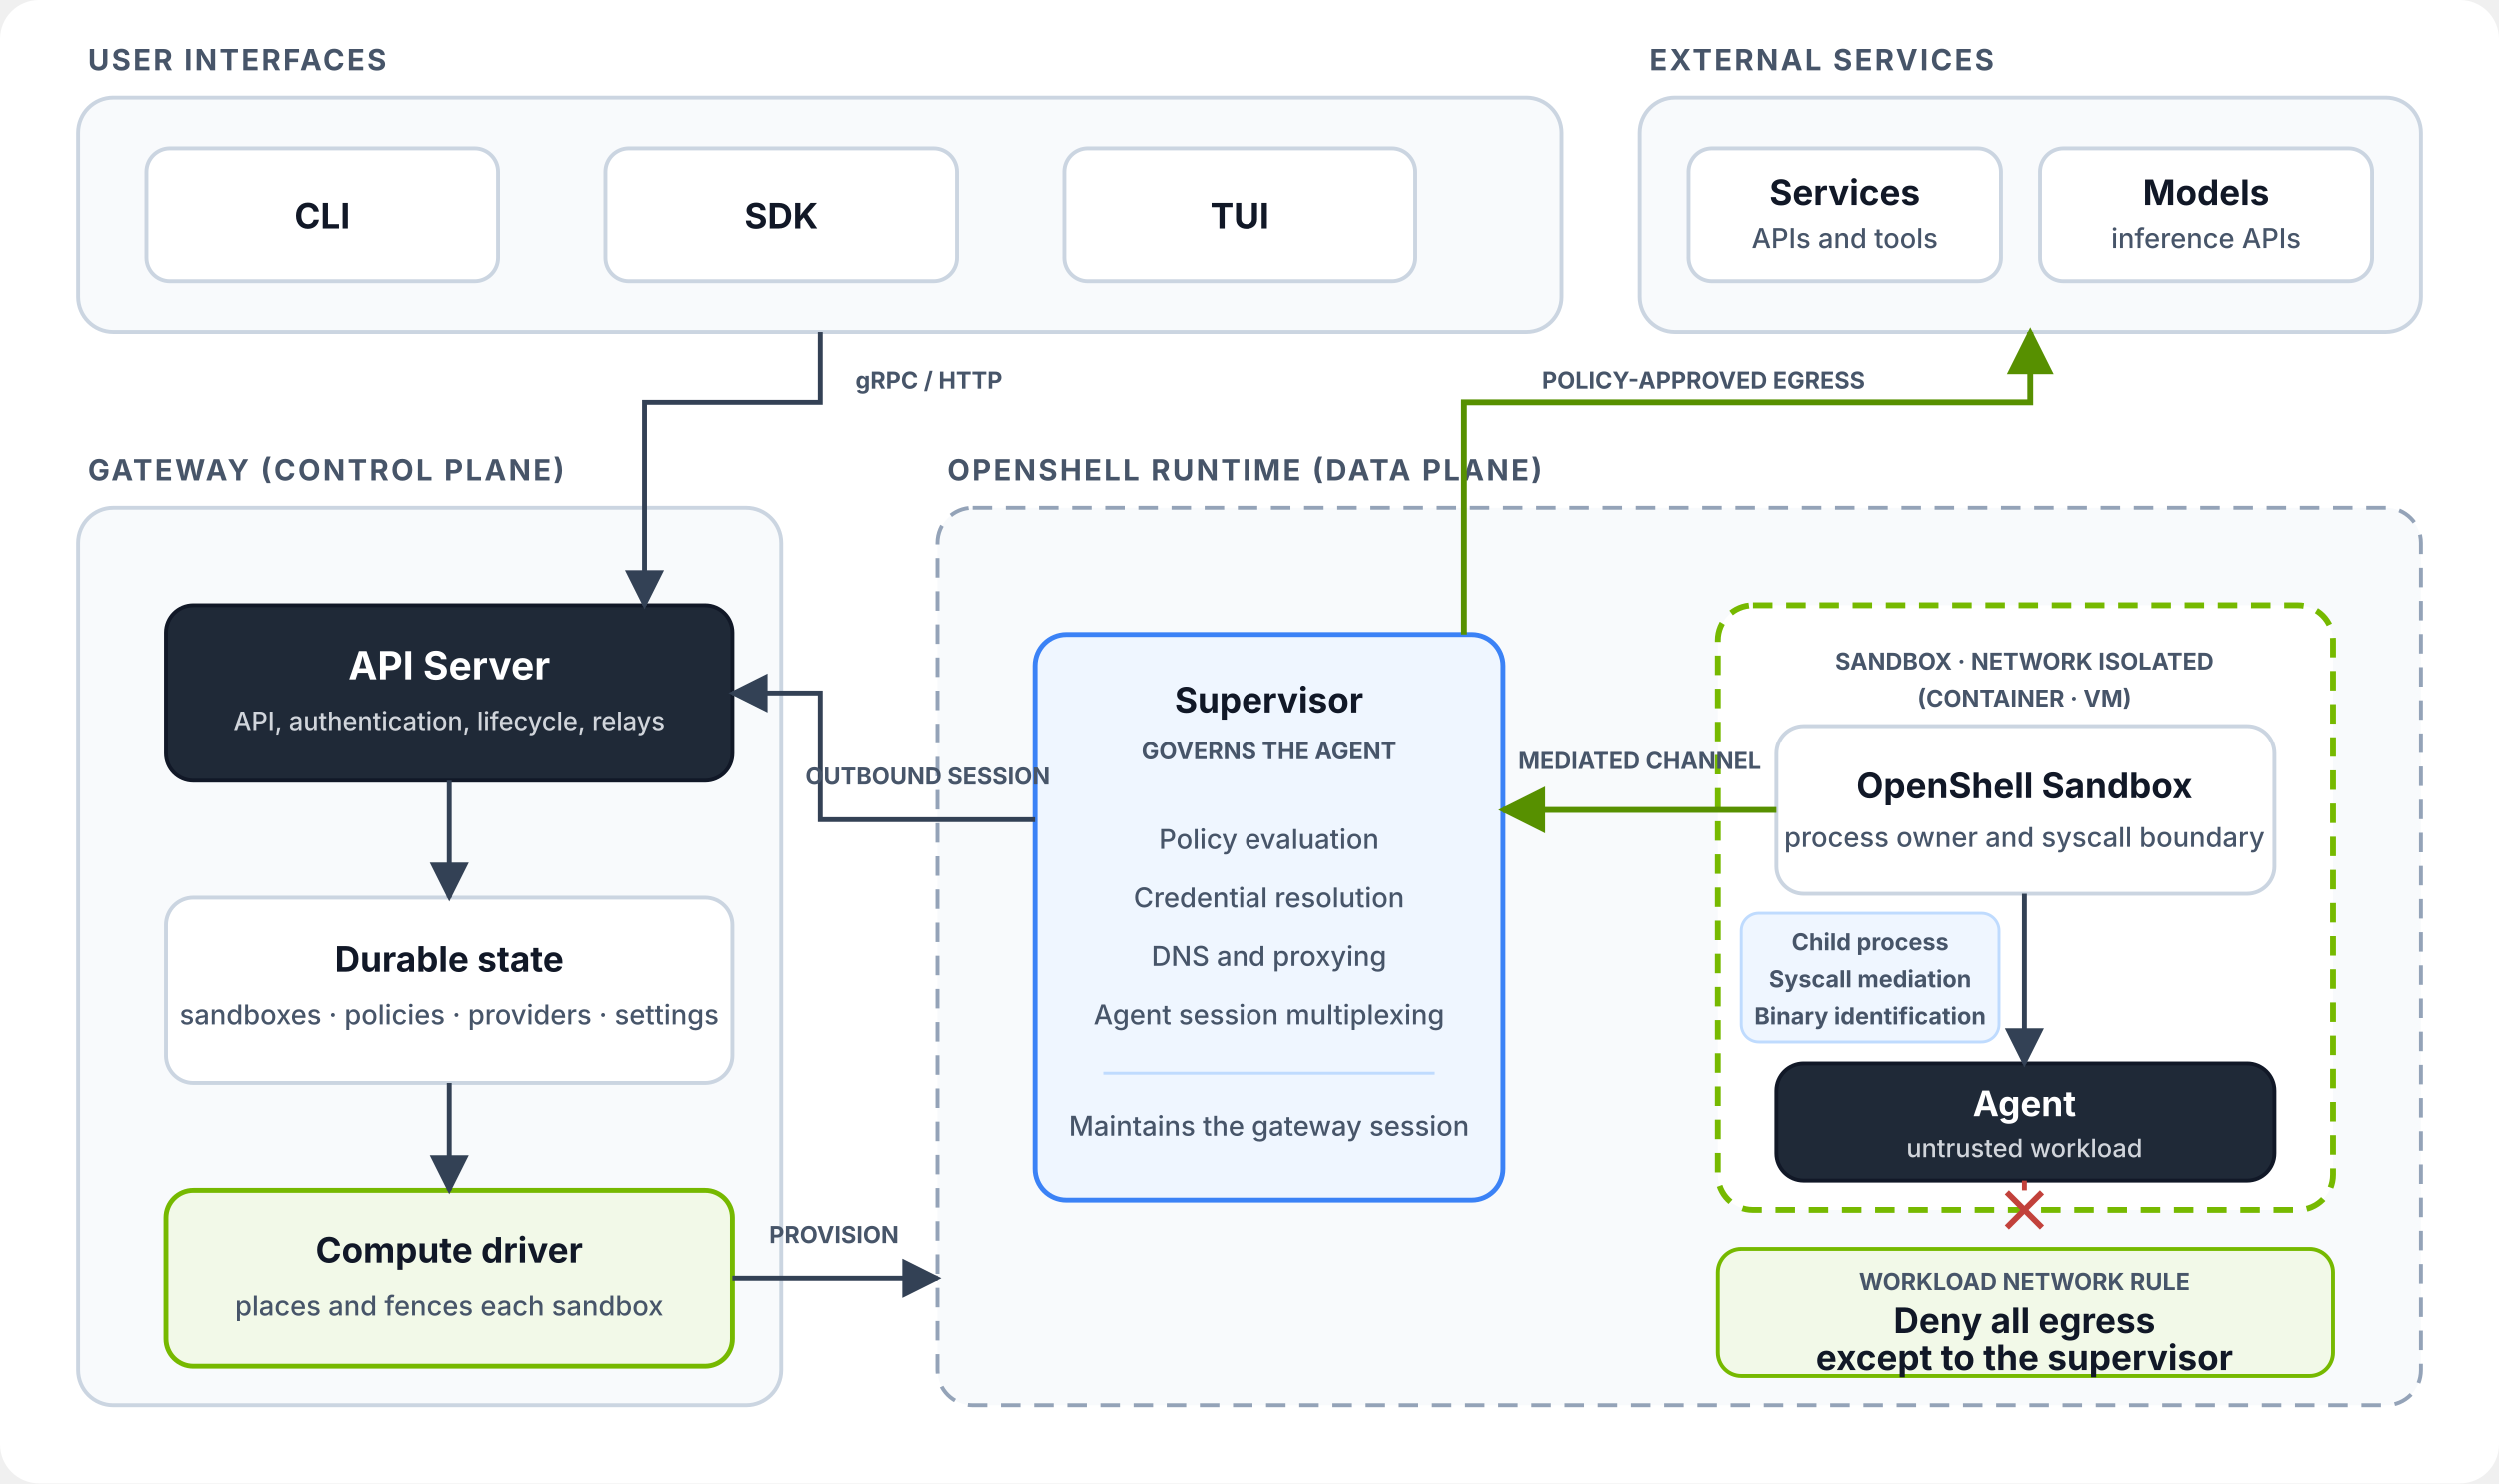
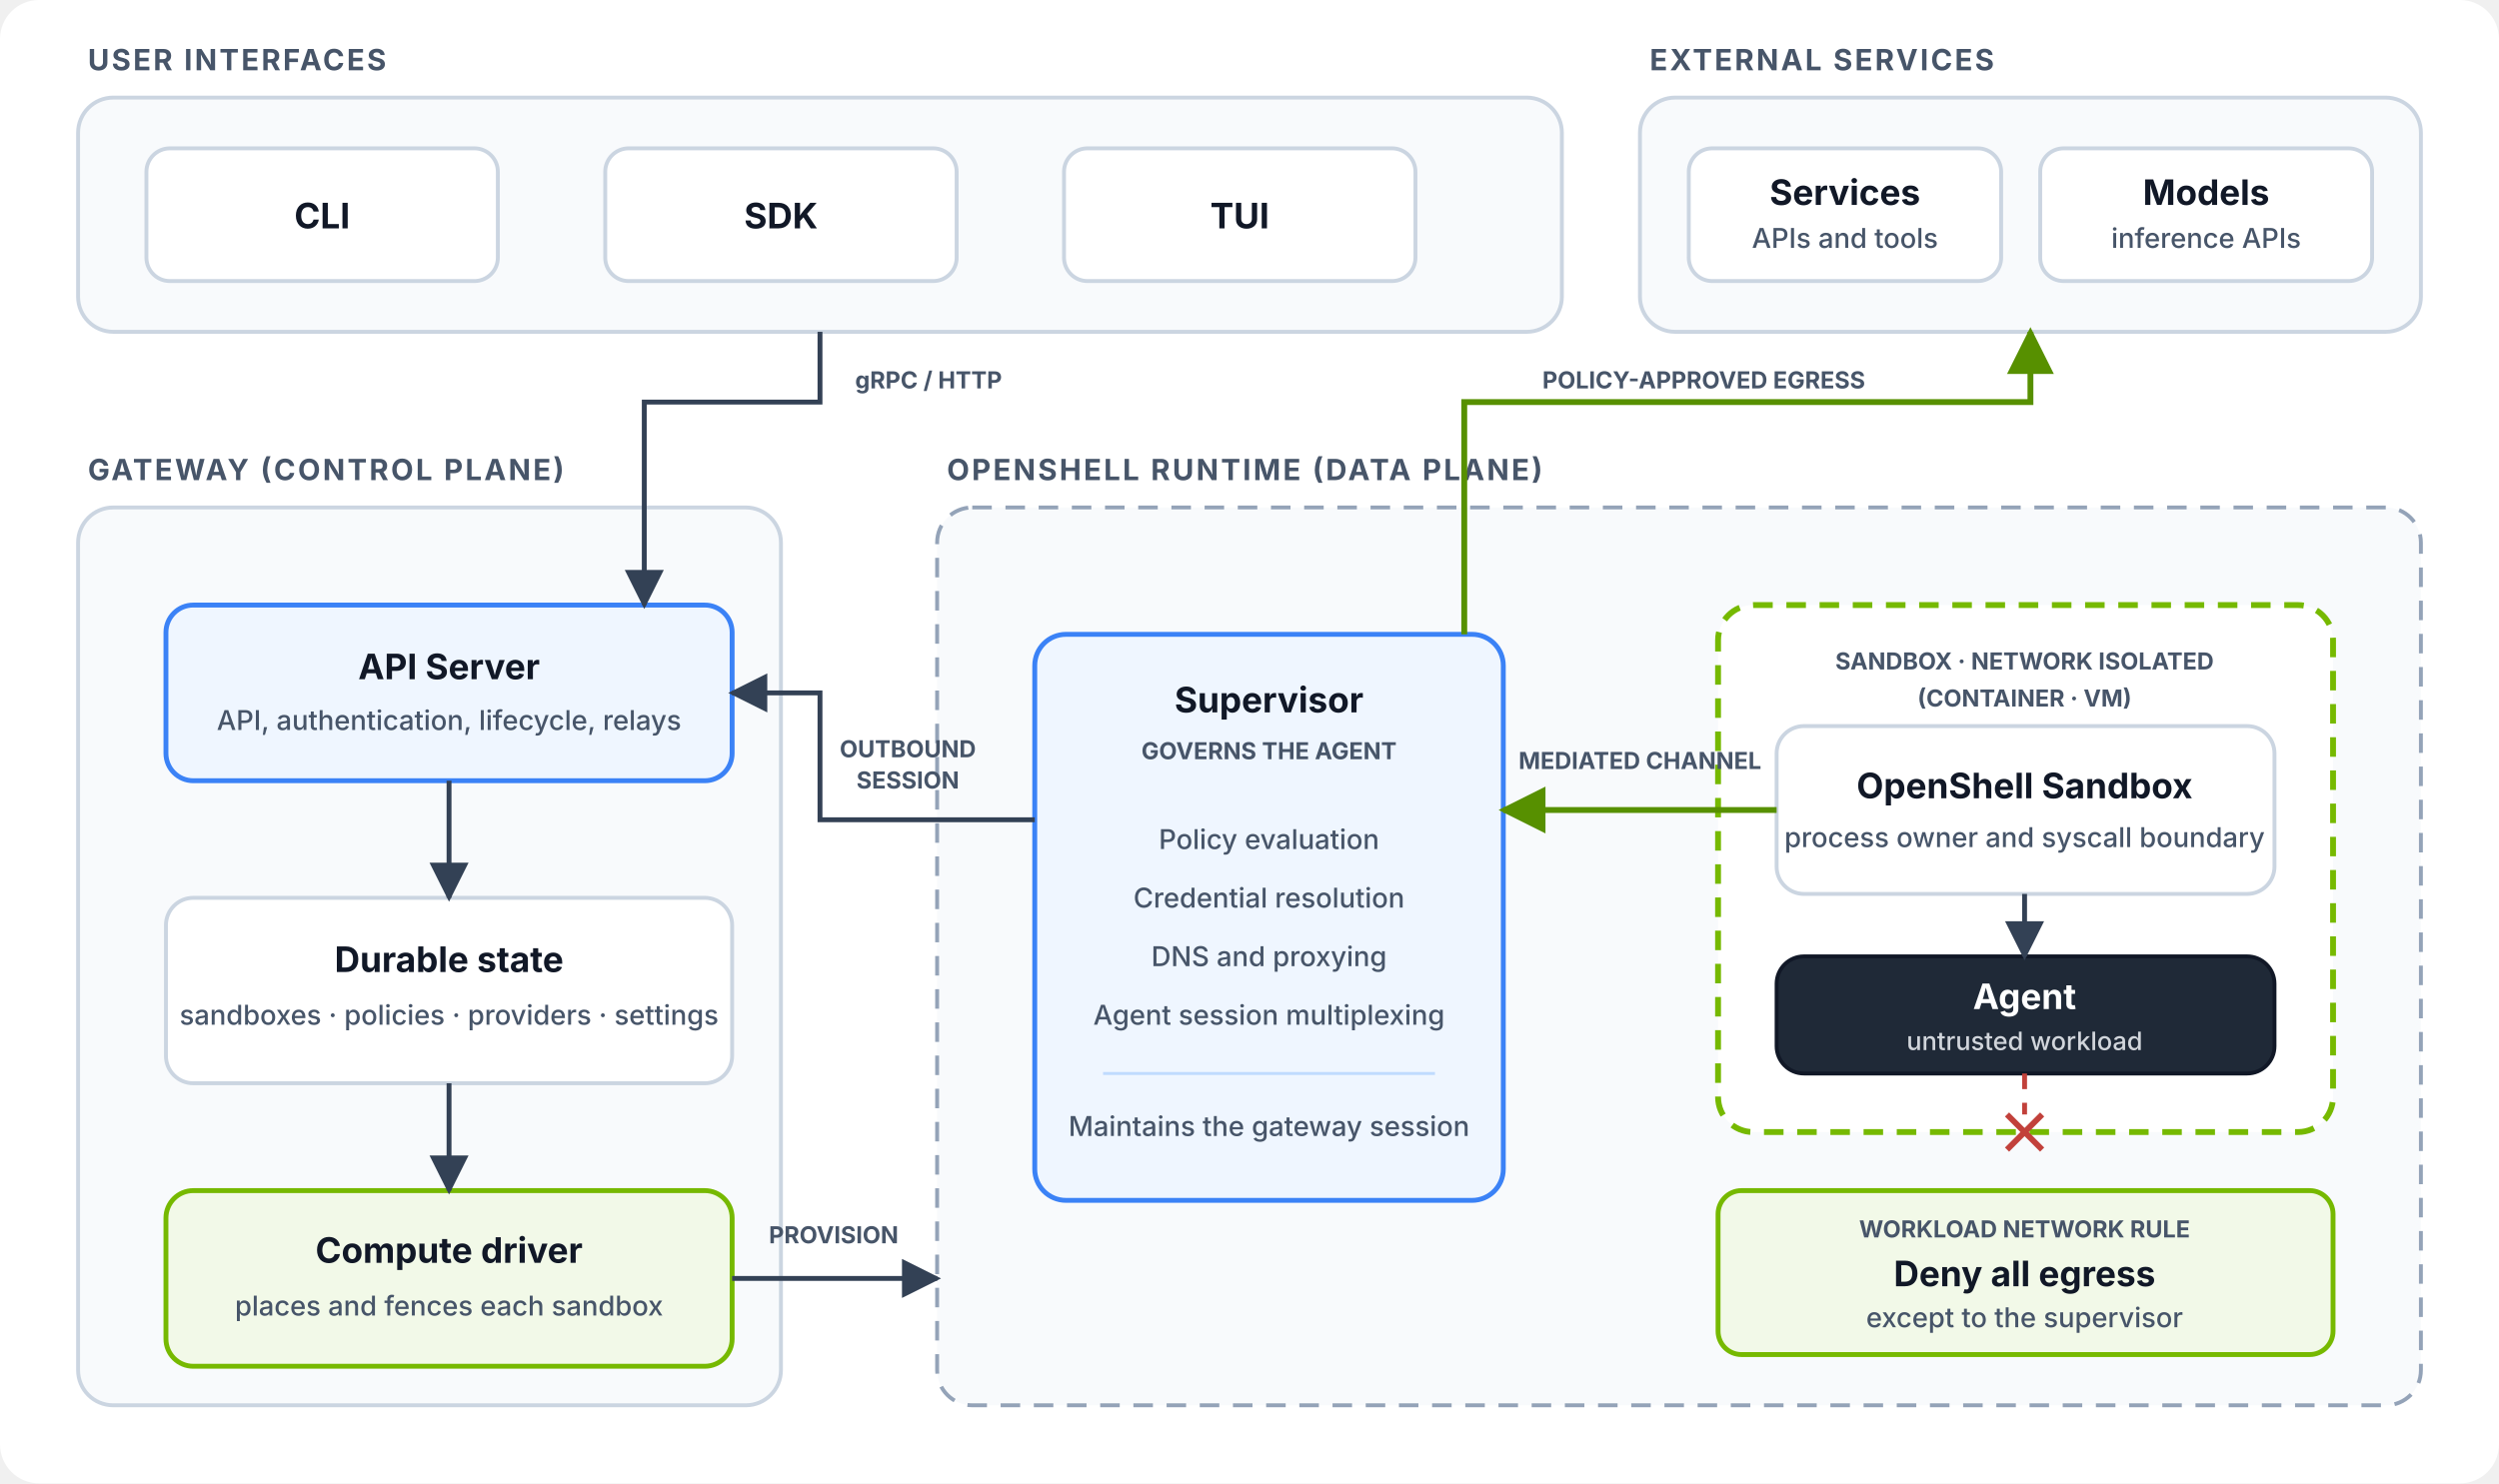
<svg xmlns="http://www.w3.org/2000/svg" width="1280" height="760" viewBox="0 0 1280 760" role="img" aria-labelledby="title desc">
  <defs>
    <marker id="arrow" viewBox="0 0 10 10" refX="9" refY="5" markerWidth="8" markerHeight="8" orient="auto-start-reverse">
      <path d="M 0 0 L 10 5 L 0 10 z" fill="#334155" />
    </marker>
    <marker id="arrow-green" viewBox="0 0 10 10" refX="9" refY="5" markerWidth="8" markerHeight="8" orient="auto-start-reverse">
      <path d="M 0 0 L 10 5 L 0 10 z" fill="#579000" />
    </marker>
    <style>
      .title { font: 700 28px -apple-system, BlinkMacSystemFont, "Segoe UI", sans-serif; fill: #111827; }
      .section { font: 700 15px -apple-system, BlinkMacSystemFont, "Segoe UI", sans-serif; fill: #475569; letter-spacing: .08em; }
      .label { font: 700 18px -apple-system, BlinkMacSystemFont, "Segoe UI", sans-serif; fill: #111827; }
      .small { font: 500 14px -apple-system, BlinkMacSystemFont, "Segoe UI", sans-serif; fill: #475569; }
      .tiny { font: 700 12px -apple-system, BlinkMacSystemFont, "Segoe UI", sans-serif; fill: #475569; }
      .box { fill: #ffffff; stroke: #cbd5e1; stroke-width: 2; }
      .soft { fill: #f8fafc; stroke: #cbd5e1; stroke-width: 2; }
      .green { fill: #f2f9e8; stroke: #76b900; stroke-width: 2.5; }
      .trusted { fill: #eff6ff; stroke: #3b82f6; stroke-width: 2.5; }
      .dark { fill: #1f2937; stroke: #111827; stroke-width: 2; }
      .line { fill: none; stroke: #334155; stroke-width: 2.5; marker-end: url(#arrow); }
      .flow { fill: none; stroke: #579000; stroke-width: 3; marker-end: url(#arrow-green); }
      .blocked { fill: none; stroke: #c2413b; stroke-width: 2.5; stroke-dasharray: 8 7; }
    </style>
  </defs>
  <rect width="1280" height="760" rx="20" fill="#ffffff" />
  <g transform="translate(0,-80)">
    <text x="45" y="116" class="section">USER INTERFACES</text>
    <rect x="40" y="130" width="760" height="120" rx="18" class="soft" />
    <rect x="75" y="156" width="180" height="68" rx="12" class="box" />
    <text x="165" y="197" text-anchor="middle" class="label">CLI</text>
    <rect x="310" y="156" width="180" height="68" rx="12" class="box" />
    <text x="400" y="197" text-anchor="middle" class="label">SDK</text>
    <rect x="545" y="156" width="180" height="68" rx="12" class="box" />
    <text x="635" y="197" text-anchor="middle" class="label">TUI</text>
    <text x="845" y="116" class="section">EXTERNAL SERVICES</text>
    <rect x="840" y="130" width="400" height="120" rx="18" class="soft" />
    <rect x="865" y="156" width="160" height="68" rx="12" class="box" />
    <text x="945" y="185" text-anchor="middle" class="label">Services</text>
    <text x="945" y="207" text-anchor="middle" class="small">APIs and tools</text>
    <rect x="1045" y="156" width="170" height="68" rx="12" class="box" />
    <text x="1130" y="185" text-anchor="middle" class="label">Models</text>
    <text x="1130" y="207" text-anchor="middle" class="small">inference APIs</text>
    <text x="45" y="326" class="section">GATEWAY (CONTROL PLANE)</text>
    <rect x="40" y="340" width="360" height="460" rx="18" class="soft" />
-     <rect x="85" y="390" width="290" height="90" rx="14" class="dark" />
-     <text x="230" y="428" text-anchor="middle" style="font:700 20px -apple-system,BlinkMacSystemFont,'Segoe UI',sans-serif;fill:#fff">API Server</text>
-     <text x="230" y="454" text-anchor="middle" style="font:500 13px -apple-system,BlinkMacSystemFont,'Segoe UI',sans-serif;fill:#d1d5db">API, authentication, lifecycle, relays</text>
+     <rect x="85" y="390" width="290" height="90" rx="14" class="trusted" />
+     <text x="230" y="428" text-anchor="middle" class="label">API Server</text>
+     <text x="230" y="454" text-anchor="middle" class="small">API, authentication, lifecycle, relays</text>
    <rect x="85" y="540" width="290" height="95" rx="14" class="box" />
    <text x="230" y="578" text-anchor="middle" class="label">Durable state</text>
    <text x="230" y="605" text-anchor="middle" class="small">sandboxes · policies · providers · settings</text>
    <rect x="85" y="690" width="290" height="90" rx="14" class="green" />
    <text x="230" y="727" text-anchor="middle" class="label">Compute driver</text>
    <text x="230" y="754" text-anchor="middle" class="small">places and fences each sandbox</text>
    <path d="M230 480 V540" class="line" />
    <path d="M230 635 V690" class="line" />
    <text x="485" y="326" class="section">OPENSHELL RUNTIME (DATA PLANE)</text>
    <rect x="480" y="340" width="760" height="460" rx="18" fill="#f8fafc" stroke="#94a3b8" stroke-width="2" stroke-dasharray="10 7" />
    <rect x="530" y="405" width="240" height="290" rx="16" class="trusted" />
    <text x="650" y="445" text-anchor="middle" class="label">Supervisor</text>
    <text x="650" y="469" text-anchor="middle" class="tiny">GOVERNS THE AGENT</text>
    <text x="650" y="515" text-anchor="middle" class="small">Policy evaluation</text>
    <text x="650" y="545" text-anchor="middle" class="small">Credential resolution</text>
    <text x="650" y="575" text-anchor="middle" class="small">DNS and proxying</text>
    <text x="650" y="605" text-anchor="middle" class="small">Agent session multiplexing</text>
    <line x1="565" y1="630" x2="735" y2="630" stroke="#bfdbfe" stroke-width="1.5" />
    <text x="650" y="662" text-anchor="middle" class="small">Maintains the gateway session</text>
-     <rect x="880" y="390" width="315" height="310" rx="18" fill="#ffffff" stroke="#76b900" stroke-width="3" stroke-dasharray="10 7" />
+     <rect x="880" y="390" width="315" height="270" rx="18" fill="#ffffff" stroke="#76b900" stroke-width="3" stroke-dasharray="10 7" />
    <text x="1037" y="423" text-anchor="middle" class="tiny">SANDBOX · NETWORK ISOLATED</text>
    <text x="1037" y="442" text-anchor="middle" class="tiny">(CONTAINER · VM)</text>
    <rect x="910" y="452" width="255" height="86" rx="14" class="box" />
    <text x="1037" y="489" text-anchor="middle" class="label">OpenShell Sandbox</text>
    <text x="1037" y="514" text-anchor="middle" class="small">process owner and syscall boundary</text>
-     <rect x="892" y="548" width="132" height="66" rx="9" fill="#eff6ff" stroke="#bfdbfe" stroke-width="1.5" />
-     <text x="958" y="567" text-anchor="middle" class="tiny">Child process</text>
-     <text x="958" y="586" text-anchor="middle" class="tiny">Syscall mediation</text>
-     <text x="958" y="605" text-anchor="middle" class="tiny">Binary identification</text>
-     <rect x="910" y="625" width="255" height="60" rx="14" class="dark" />
-     <text x="1037" y="652" text-anchor="middle" style="font:700 18px -apple-system,BlinkMacSystemFont,'Segoe UI',sans-serif;fill:#fff">Agent</text>
-     <text x="1037" y="673" text-anchor="middle" style="font:500 13px -apple-system,BlinkMacSystemFont,'Segoe UI',sans-serif;fill:#d1d5db">untrusted workload</text>
-     <path d="M1037 538 V625" class="line" />
+     <rect x="910" y="570" width="255" height="60" rx="14" class="dark" />
+     <text x="1037" y="597" text-anchor="middle" style="font:700 18px -apple-system,BlinkMacSystemFont,'Segoe UI',sans-serif;fill:#fff">Agent</text>
+     <text x="1037" y="618" text-anchor="middle" style="font:500 13px -apple-system,BlinkMacSystemFont,'Segoe UI',sans-serif;fill:#d1d5db">untrusted workload</text>
+     <path d="M1037 538 V570" class="line" />
    <path d="M910 495 H770" class="flow" />
    <text x="840" y="474" text-anchor="middle" class="tiny">MEDIATED CHANNEL</text>
-     <path d="M1037 685 V690" class="blocked" />
-     <line x1="1028" y1="691" x2="1046" y2="709" stroke="#c2413b" stroke-width="3" />
-     <line x1="1046" y1="691" x2="1028" y2="709" stroke="#c2413b" stroke-width="3" />
-     <rect x="880" y="720" width="315" height="65" rx="12" fill="#f2f9e8" stroke="#76b900" stroke-width="2" />
-     <text x="1037" y="741" text-anchor="middle" class="tiny">WORKLOAD NETWORK RULE</text>
-     <text x="1037" y="763" text-anchor="middle" class="label">Deny all egress</text>
-     <text x="1037" y="782" text-anchor="middle" class="label">except to the supervisor</text>
+     <path d="M1037 630 V651" class="blocked" />
+     <line x1="1028" y1="651" x2="1046" y2="669" stroke="#c2413b" stroke-width="3" />
+     <line x1="1046" y1="651" x2="1028" y2="669" stroke="#c2413b" stroke-width="3" />
+     <rect x="880" y="690" width="315" height="84" rx="12" class="green" />
+     <text x="1037" y="714" text-anchor="middle" class="tiny">WORKLOAD NETWORK RULE</text>
+     <text x="1037" y="739" text-anchor="middle" class="label">Deny all egress</text>
+     <text x="1037" y="760" text-anchor="middle" class="small">except to the supervisor</text>
    <path d="M420 250 V286 H330 V390" class="line" />
    <text x="438" y="279" class="tiny">gRPC / HTTP</text>
    <path d="M530 500 H420 V435 H375" class="line" />
-     <text x="475" y="482" text-anchor="middle" class="tiny">OUTBOUND SESSION</text>
+     <text x="465" y="468" text-anchor="middle" class="tiny">OUTBOUND</text>
+     <text x="465" y="484" text-anchor="middle" class="tiny">SESSION</text>
    <path d="M375 735 H480" class="line" />
    <text x="427" y="717" text-anchor="middle" class="tiny">PROVISION</text>
    <path d="M750 405 V286 H1040 V250" class="flow" />
    <text x="790" y="279" class="tiny">POLICY-APPROVED EGRESS</text>
  </g>
</svg>
